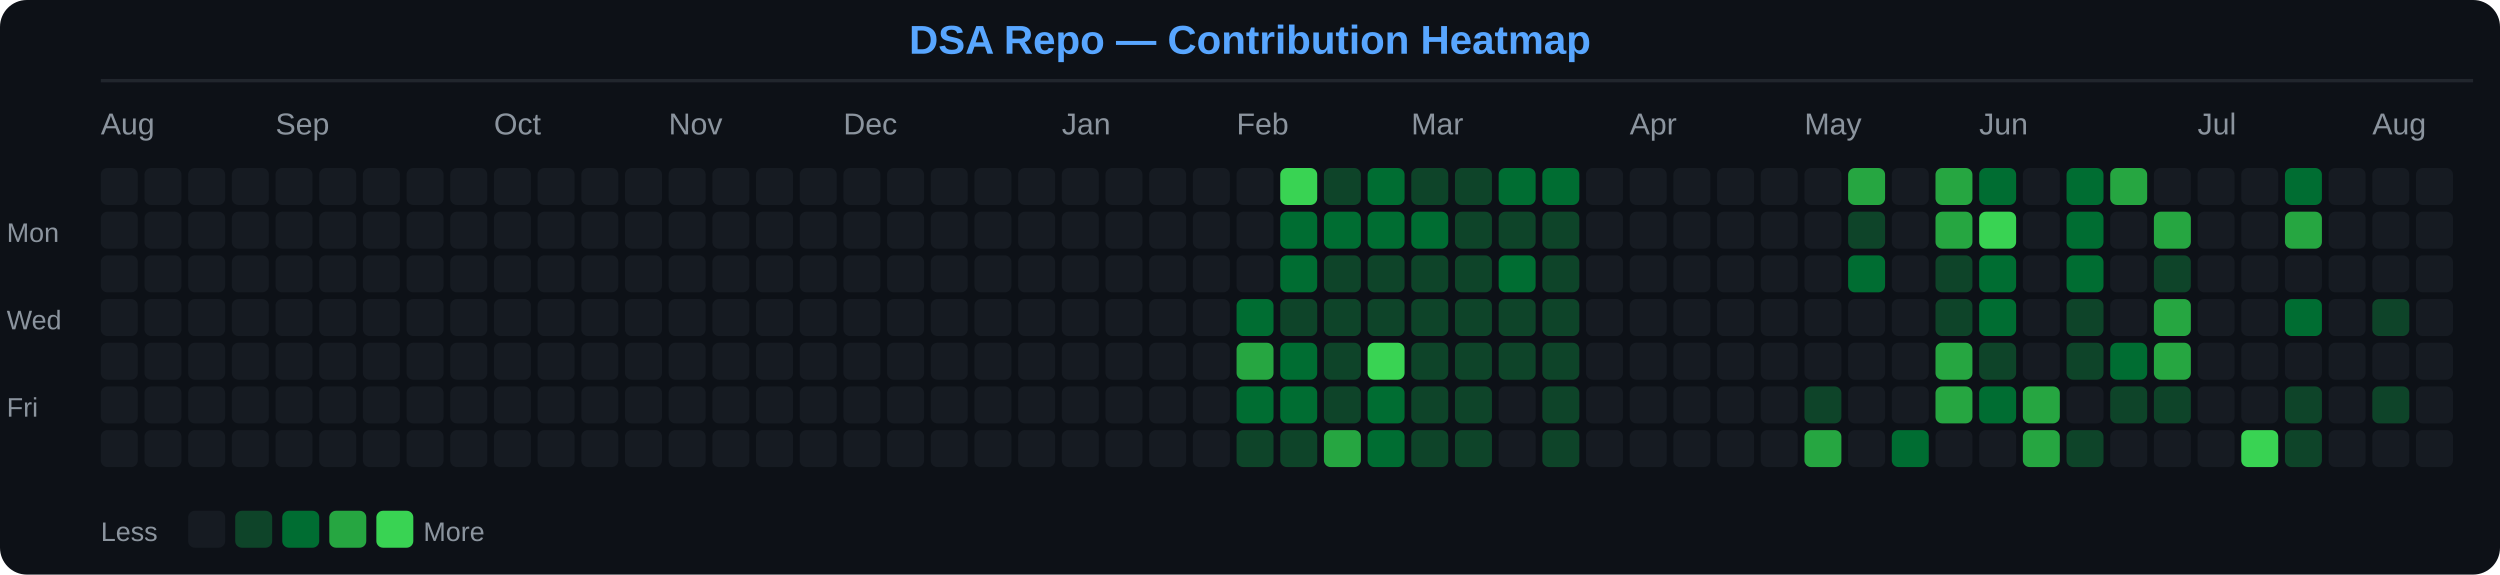
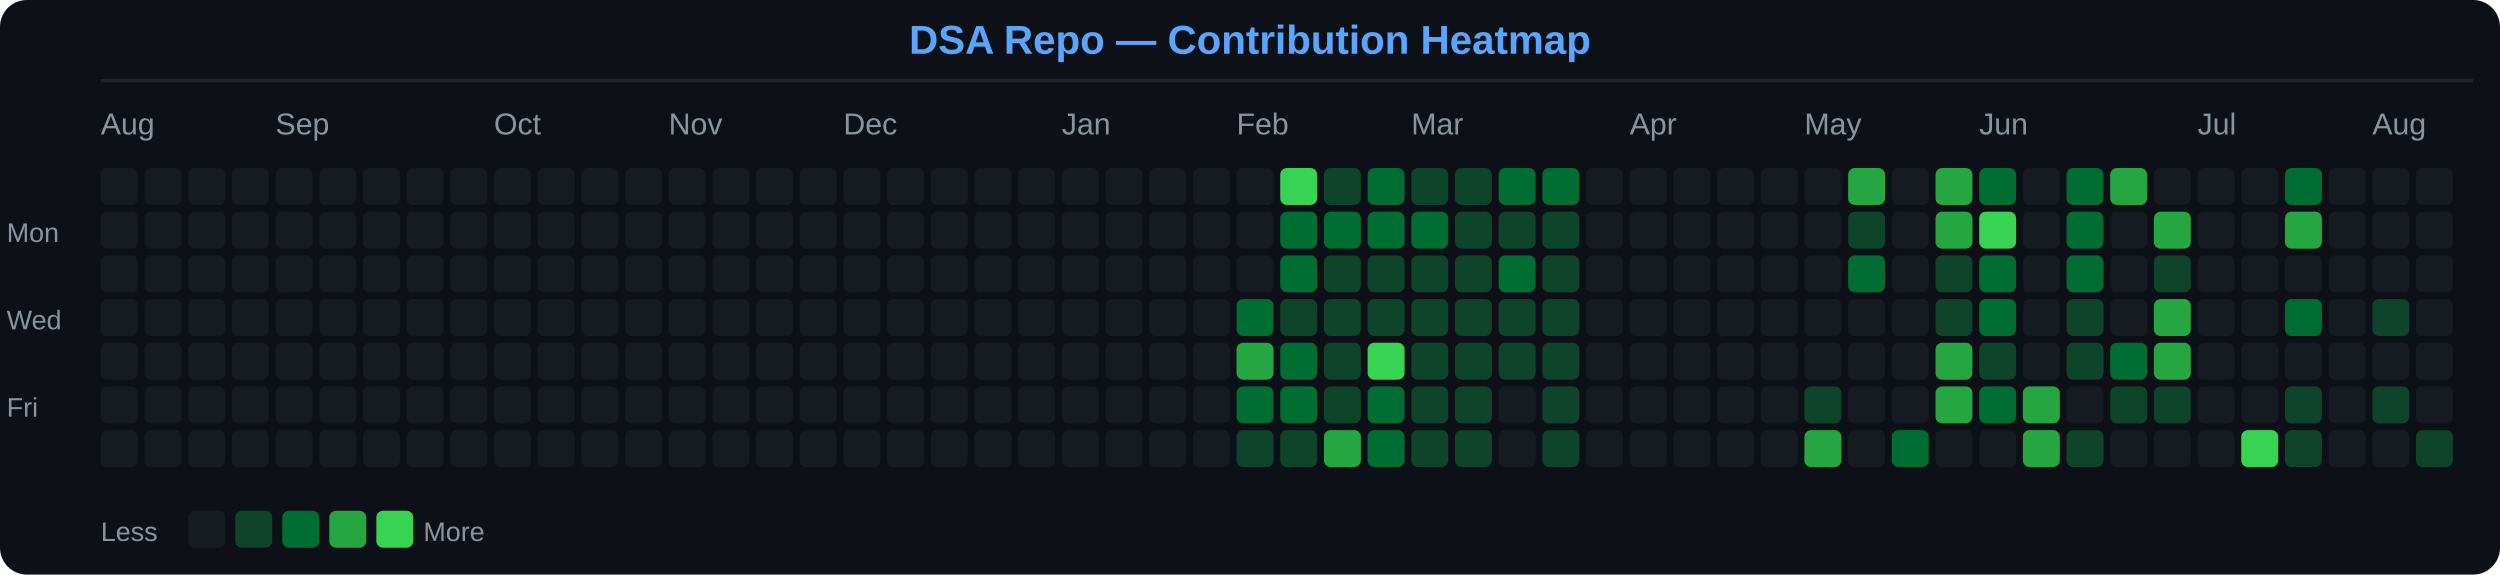
<svg xmlns="http://www.w3.org/2000/svg" width="744" height="171" viewBox="0 0 744 171">
  <rect width="744" height="171" fill="#0d1117" rx="8" />
  <text x="372" y="16" fill="#58a6ff" font-family="Arial,sans-serif" font-size="12" text-anchor="middle" font-weight="bold">DSA Repo — Contribution Heatmap</text>
  <line x1="30" y1="24" x2="736" y2="24" stroke="#21262d" stroke-width="1" />
  <text x="2" y="72" fill="#8b949e" font-family="Arial,sans-serif" font-size="8">Mon</text>
  <text x="2" y="98" fill="#8b949e" font-family="Arial,sans-serif" font-size="8">Wed</text>
  <text x="2" y="124" fill="#8b949e" font-family="Arial,sans-serif" font-size="8">Fri</text>
  <text x="30" y="40" fill="#8b949e" font-family="Arial,sans-serif" font-size="9">Aug</text>
  <rect x="30" y="50" width="11" height="11" rx="2" fill="#161b22" />
  <rect x="30" y="63" width="11" height="11" rx="2" fill="#161b22" />
  <rect x="30" y="76" width="11" height="11" rx="2" fill="#161b22" />
  <rect x="30" y="89" width="11" height="11" rx="2" fill="#161b22" />
  <rect x="30" y="102" width="11" height="11" rx="2" fill="#161b22" />
  <rect x="30" y="115" width="11" height="11" rx="2" fill="#161b22" />
  <rect x="30" y="128" width="11" height="11" rx="2" fill="#161b22" />
  <rect x="43" y="50" width="11" height="11" rx="2" fill="#161b22" />
  <rect x="43" y="63" width="11" height="11" rx="2" fill="#161b22" />
  <rect x="43" y="76" width="11" height="11" rx="2" fill="#161b22" />
  <rect x="43" y="89" width="11" height="11" rx="2" fill="#161b22" />
  <rect x="43" y="102" width="11" height="11" rx="2" fill="#161b22" />
  <rect x="43" y="115" width="11" height="11" rx="2" fill="#161b22" />
  <rect x="43" y="128" width="11" height="11" rx="2" fill="#161b22" />
  <rect x="56" y="50" width="11" height="11" rx="2" fill="#161b22" />
  <rect x="56" y="63" width="11" height="11" rx="2" fill="#161b22" />
  <rect x="56" y="76" width="11" height="11" rx="2" fill="#161b22" />
  <rect x="56" y="89" width="11" height="11" rx="2" fill="#161b22" />
  <rect x="56" y="102" width="11" height="11" rx="2" fill="#161b22" />
  <rect x="56" y="115" width="11" height="11" rx="2" fill="#161b22" />
  <rect x="56" y="128" width="11" height="11" rx="2" fill="#161b22" />
  <rect x="69" y="50" width="11" height="11" rx="2" fill="#161b22" />
  <rect x="69" y="63" width="11" height="11" rx="2" fill="#161b22" />
  <rect x="69" y="76" width="11" height="11" rx="2" fill="#161b22" />
  <rect x="69" y="89" width="11" height="11" rx="2" fill="#161b22" />
  <rect x="69" y="102" width="11" height="11" rx="2" fill="#161b22" />
  <rect x="69" y="115" width="11" height="11" rx="2" fill="#161b22" />
  <rect x="69" y="128" width="11" height="11" rx="2" fill="#161b22" />
  <text x="82" y="40" fill="#8b949e" font-family="Arial,sans-serif" font-size="9">Sep</text>
  <rect x="82" y="50" width="11" height="11" rx="2" fill="#161b22" />
  <rect x="82" y="63" width="11" height="11" rx="2" fill="#161b22" />
  <rect x="82" y="76" width="11" height="11" rx="2" fill="#161b22" />
  <rect x="82" y="89" width="11" height="11" rx="2" fill="#161b22" />
  <rect x="82" y="102" width="11" height="11" rx="2" fill="#161b22" />
  <rect x="82" y="115" width="11" height="11" rx="2" fill="#161b22" />
  <rect x="82" y="128" width="11" height="11" rx="2" fill="#161b22" />
  <rect x="95" y="50" width="11" height="11" rx="2" fill="#161b22" />
  <rect x="95" y="63" width="11" height="11" rx="2" fill="#161b22" />
  <rect x="95" y="76" width="11" height="11" rx="2" fill="#161b22" />
  <rect x="95" y="89" width="11" height="11" rx="2" fill="#161b22" />
  <rect x="95" y="102" width="11" height="11" rx="2" fill="#161b22" />
  <rect x="95" y="115" width="11" height="11" rx="2" fill="#161b22" />
  <rect x="95" y="128" width="11" height="11" rx="2" fill="#161b22" />
  <rect x="108" y="50" width="11" height="11" rx="2" fill="#161b22" />
  <rect x="108" y="63" width="11" height="11" rx="2" fill="#161b22" />
  <rect x="108" y="76" width="11" height="11" rx="2" fill="#161b22" />
  <rect x="108" y="89" width="11" height="11" rx="2" fill="#161b22" />
  <rect x="108" y="102" width="11" height="11" rx="2" fill="#161b22" />
  <rect x="108" y="115" width="11" height="11" rx="2" fill="#161b22" />
  <rect x="108" y="128" width="11" height="11" rx="2" fill="#161b22" />
  <rect x="121" y="50" width="11" height="11" rx="2" fill="#161b22" />
  <rect x="121" y="63" width="11" height="11" rx="2" fill="#161b22" />
  <rect x="121" y="76" width="11" height="11" rx="2" fill="#161b22" />
  <rect x="121" y="89" width="11" height="11" rx="2" fill="#161b22" />
  <rect x="121" y="102" width="11" height="11" rx="2" fill="#161b22" />
  <rect x="121" y="115" width="11" height="11" rx="2" fill="#161b22" />
  <rect x="121" y="128" width="11" height="11" rx="2" fill="#161b22" />
  <rect x="134" y="50" width="11" height="11" rx="2" fill="#161b22" />
  <rect x="134" y="63" width="11" height="11" rx="2" fill="#161b22" />
  <rect x="134" y="76" width="11" height="11" rx="2" fill="#161b22" />
  <rect x="134" y="89" width="11" height="11" rx="2" fill="#161b22" />
  <rect x="134" y="102" width="11" height="11" rx="2" fill="#161b22" />
  <rect x="134" y="115" width="11" height="11" rx="2" fill="#161b22" />
  <rect x="134" y="128" width="11" height="11" rx="2" fill="#161b22" />
  <text x="147" y="40" fill="#8b949e" font-family="Arial,sans-serif" font-size="9">Oct</text>
  <rect x="147" y="50" width="11" height="11" rx="2" fill="#161b22" />
  <rect x="147" y="63" width="11" height="11" rx="2" fill="#161b22" />
  <rect x="147" y="76" width="11" height="11" rx="2" fill="#161b22" />
  <rect x="147" y="89" width="11" height="11" rx="2" fill="#161b22" />
  <rect x="147" y="102" width="11" height="11" rx="2" fill="#161b22" />
  <rect x="147" y="115" width="11" height="11" rx="2" fill="#161b22" />
  <rect x="147" y="128" width="11" height="11" rx="2" fill="#161b22" />
  <rect x="160" y="50" width="11" height="11" rx="2" fill="#161b22" />
  <rect x="160" y="63" width="11" height="11" rx="2" fill="#161b22" />
  <rect x="160" y="76" width="11" height="11" rx="2" fill="#161b22" />
  <rect x="160" y="89" width="11" height="11" rx="2" fill="#161b22" />
  <rect x="160" y="102" width="11" height="11" rx="2" fill="#161b22" />
  <rect x="160" y="115" width="11" height="11" rx="2" fill="#161b22" />
  <rect x="160" y="128" width="11" height="11" rx="2" fill="#161b22" />
  <rect x="173" y="50" width="11" height="11" rx="2" fill="#161b22" />
  <rect x="173" y="63" width="11" height="11" rx="2" fill="#161b22" />
  <rect x="173" y="76" width="11" height="11" rx="2" fill="#161b22" />
  <rect x="173" y="89" width="11" height="11" rx="2" fill="#161b22" />
  <rect x="173" y="102" width="11" height="11" rx="2" fill="#161b22" />
  <rect x="173" y="115" width="11" height="11" rx="2" fill="#161b22" />
  <rect x="173" y="128" width="11" height="11" rx="2" fill="#161b22" />
  <rect x="186" y="50" width="11" height="11" rx="2" fill="#161b22" />
  <rect x="186" y="63" width="11" height="11" rx="2" fill="#161b22" />
  <rect x="186" y="76" width="11" height="11" rx="2" fill="#161b22" />
  <rect x="186" y="89" width="11" height="11" rx="2" fill="#161b22" />
  <rect x="186" y="102" width="11" height="11" rx="2" fill="#161b22" />
  <rect x="186" y="115" width="11" height="11" rx="2" fill="#161b22" />
  <rect x="186" y="128" width="11" height="11" rx="2" fill="#161b22" />
  <text x="199" y="40" fill="#8b949e" font-family="Arial,sans-serif" font-size="9">Nov</text>
  <rect x="199" y="50" width="11" height="11" rx="2" fill="#161b22" />
  <rect x="199" y="63" width="11" height="11" rx="2" fill="#161b22" />
  <rect x="199" y="76" width="11" height="11" rx="2" fill="#161b22" />
  <rect x="199" y="89" width="11" height="11" rx="2" fill="#161b22" />
  <rect x="199" y="102" width="11" height="11" rx="2" fill="#161b22" />
  <rect x="199" y="115" width="11" height="11" rx="2" fill="#161b22" />
  <rect x="199" y="128" width="11" height="11" rx="2" fill="#161b22" />
  <rect x="212" y="50" width="11" height="11" rx="2" fill="#161b22" />
  <rect x="212" y="63" width="11" height="11" rx="2" fill="#161b22" />
  <rect x="212" y="76" width="11" height="11" rx="2" fill="#161b22" />
  <rect x="212" y="89" width="11" height="11" rx="2" fill="#161b22" />
  <rect x="212" y="102" width="11" height="11" rx="2" fill="#161b22" />
  <rect x="212" y="115" width="11" height="11" rx="2" fill="#161b22" />
  <rect x="212" y="128" width="11" height="11" rx="2" fill="#161b22" />
  <rect x="225" y="50" width="11" height="11" rx="2" fill="#161b22" />
  <rect x="225" y="63" width="11" height="11" rx="2" fill="#161b22" />
  <rect x="225" y="76" width="11" height="11" rx="2" fill="#161b22" />
  <rect x="225" y="89" width="11" height="11" rx="2" fill="#161b22" />
  <rect x="225" y="102" width="11" height="11" rx="2" fill="#161b22" />
  <rect x="225" y="115" width="11" height="11" rx="2" fill="#161b22" />
  <rect x="225" y="128" width="11" height="11" rx="2" fill="#161b22" />
  <rect x="238" y="50" width="11" height="11" rx="2" fill="#161b22" />
  <rect x="238" y="63" width="11" height="11" rx="2" fill="#161b22" />
  <rect x="238" y="76" width="11" height="11" rx="2" fill="#161b22" />
  <rect x="238" y="89" width="11" height="11" rx="2" fill="#161b22" />
  <rect x="238" y="102" width="11" height="11" rx="2" fill="#161b22" />
  <rect x="238" y="115" width="11" height="11" rx="2" fill="#161b22" />
  <rect x="238" y="128" width="11" height="11" rx="2" fill="#161b22" />
  <text x="251" y="40" fill="#8b949e" font-family="Arial,sans-serif" font-size="9">Dec</text>
  <rect x="251" y="50" width="11" height="11" rx="2" fill="#161b22" />
  <rect x="251" y="63" width="11" height="11" rx="2" fill="#161b22" />
  <rect x="251" y="76" width="11" height="11" rx="2" fill="#161b22" />
  <rect x="251" y="89" width="11" height="11" rx="2" fill="#161b22" />
  <rect x="251" y="102" width="11" height="11" rx="2" fill="#161b22" />
  <rect x="251" y="115" width="11" height="11" rx="2" fill="#161b22" />
  <rect x="251" y="128" width="11" height="11" rx="2" fill="#161b22" />
  <rect x="264" y="50" width="11" height="11" rx="2" fill="#161b22" />
  <rect x="264" y="63" width="11" height="11" rx="2" fill="#161b22" />
  <rect x="264" y="76" width="11" height="11" rx="2" fill="#161b22" />
  <rect x="264" y="89" width="11" height="11" rx="2" fill="#161b22" />
  <rect x="264" y="102" width="11" height="11" rx="2" fill="#161b22" />
  <rect x="264" y="115" width="11" height="11" rx="2" fill="#161b22" />
  <rect x="264" y="128" width="11" height="11" rx="2" fill="#161b22" />
  <rect x="277" y="50" width="11" height="11" rx="2" fill="#161b22" />
  <rect x="277" y="63" width="11" height="11" rx="2" fill="#161b22" />
  <rect x="277" y="76" width="11" height="11" rx="2" fill="#161b22" />
  <rect x="277" y="89" width="11" height="11" rx="2" fill="#161b22" />
  <rect x="277" y="102" width="11" height="11" rx="2" fill="#161b22" />
  <rect x="277" y="115" width="11" height="11" rx="2" fill="#161b22" />
  <rect x="277" y="128" width="11" height="11" rx="2" fill="#161b22" />
  <rect x="290" y="50" width="11" height="11" rx="2" fill="#161b22" />
  <rect x="290" y="63" width="11" height="11" rx="2" fill="#161b22" />
  <rect x="290" y="76" width="11" height="11" rx="2" fill="#161b22" />
  <rect x="290" y="89" width="11" height="11" rx="2" fill="#161b22" />
  <rect x="290" y="102" width="11" height="11" rx="2" fill="#161b22" />
  <rect x="290" y="115" width="11" height="11" rx="2" fill="#161b22" />
  <rect x="290" y="128" width="11" height="11" rx="2" fill="#161b22" />
  <rect x="303" y="50" width="11" height="11" rx="2" fill="#161b22" />
  <rect x="303" y="63" width="11" height="11" rx="2" fill="#161b22" />
  <rect x="303" y="76" width="11" height="11" rx="2" fill="#161b22" />
  <rect x="303" y="89" width="11" height="11" rx="2" fill="#161b22" />
  <rect x="303" y="102" width="11" height="11" rx="2" fill="#161b22" />
  <rect x="303" y="115" width="11" height="11" rx="2" fill="#161b22" />
  <rect x="303" y="128" width="11" height="11" rx="2" fill="#161b22" />
  <text x="316" y="40" fill="#8b949e" font-family="Arial,sans-serif" font-size="9">Jan</text>
  <rect x="316" y="50" width="11" height="11" rx="2" fill="#161b22" />
  <rect x="316" y="63" width="11" height="11" rx="2" fill="#161b22" />
  <rect x="316" y="76" width="11" height="11" rx="2" fill="#161b22" />
  <rect x="316" y="89" width="11" height="11" rx="2" fill="#161b22" />
  <rect x="316" y="102" width="11" height="11" rx="2" fill="#161b22" />
  <rect x="316" y="115" width="11" height="11" rx="2" fill="#161b22" />
  <rect x="316" y="128" width="11" height="11" rx="2" fill="#161b22" />
  <rect x="329" y="50" width="11" height="11" rx="2" fill="#161b22" />
  <rect x="329" y="63" width="11" height="11" rx="2" fill="#161b22" />
  <rect x="329" y="76" width="11" height="11" rx="2" fill="#161b22" />
  <rect x="329" y="89" width="11" height="11" rx="2" fill="#161b22" />
  <rect x="329" y="102" width="11" height="11" rx="2" fill="#161b22" />
  <rect x="329" y="115" width="11" height="11" rx="2" fill="#161b22" />
  <rect x="329" y="128" width="11" height="11" rx="2" fill="#161b22" />
  <rect x="342" y="50" width="11" height="11" rx="2" fill="#161b22" />
  <rect x="342" y="63" width="11" height="11" rx="2" fill="#161b22" />
  <rect x="342" y="76" width="11" height="11" rx="2" fill="#161b22" />
  <rect x="342" y="89" width="11" height="11" rx="2" fill="#161b22" />
  <rect x="342" y="102" width="11" height="11" rx="2" fill="#161b22" />
  <rect x="342" y="115" width="11" height="11" rx="2" fill="#161b22" />
  <rect x="342" y="128" width="11" height="11" rx="2" fill="#161b22" />
  <rect x="355" y="50" width="11" height="11" rx="2" fill="#161b22" />
  <rect x="355" y="63" width="11" height="11" rx="2" fill="#161b22" />
  <rect x="355" y="76" width="11" height="11" rx="2" fill="#161b22" />
  <rect x="355" y="89" width="11" height="11" rx="2" fill="#161b22" />
  <rect x="355" y="102" width="11" height="11" rx="2" fill="#161b22" />
  <rect x="355" y="115" width="11" height="11" rx="2" fill="#161b22" />
  <rect x="355" y="128" width="11" height="11" rx="2" fill="#161b22" />
  <text x="368" y="40" fill="#8b949e" font-family="Arial,sans-serif" font-size="9">Feb</text>
  <rect x="368" y="50" width="11" height="11" rx="2" fill="#161b22" />
  <rect x="368" y="63" width="11" height="11" rx="2" fill="#161b22" />
  <rect x="368" y="76" width="11" height="11" rx="2" fill="#161b22" />
  <rect x="368" y="89" width="11" height="11" rx="2" fill="#006d32" />
  <rect x="368" y="102" width="11" height="11" rx="2" fill="#26a641" />
  <rect x="368" y="115" width="11" height="11" rx="2" fill="#006d32" />
  <rect x="368" y="128" width="11" height="11" rx="2" fill="#0e4429" />
  <rect x="381" y="50" width="11" height="11" rx="2" fill="#39d353" />
  <rect x="381" y="63" width="11" height="11" rx="2" fill="#006d32" />
  <rect x="381" y="76" width="11" height="11" rx="2" fill="#006d32" />
  <rect x="381" y="89" width="11" height="11" rx="2" fill="#0e4429" />
  <rect x="381" y="102" width="11" height="11" rx="2" fill="#006d32" />
  <rect x="381" y="115" width="11" height="11" rx="2" fill="#006d32" />
  <rect x="381" y="128" width="11" height="11" rx="2" fill="#0e4429" />
  <rect x="394" y="50" width="11" height="11" rx="2" fill="#0e4429" />
  <rect x="394" y="63" width="11" height="11" rx="2" fill="#006d32" />
  <rect x="394" y="76" width="11" height="11" rx="2" fill="#0e4429" />
  <rect x="394" y="89" width="11" height="11" rx="2" fill="#0e4429" />
  <rect x="394" y="102" width="11" height="11" rx="2" fill="#0e4429" />
  <rect x="394" y="115" width="11" height="11" rx="2" fill="#0e4429" />
  <rect x="394" y="128" width="11" height="11" rx="2" fill="#26a641" />
  <rect x="407" y="50" width="11" height="11" rx="2" fill="#006d32" />
  <rect x="407" y="63" width="11" height="11" rx="2" fill="#006d32" />
  <rect x="407" y="76" width="11" height="11" rx="2" fill="#0e4429" />
  <rect x="407" y="89" width="11" height="11" rx="2" fill="#0e4429" />
  <rect x="407" y="102" width="11" height="11" rx="2" fill="#39d353" />
  <rect x="407" y="115" width="11" height="11" rx="2" fill="#006d32" />
  <rect x="407" y="128" width="11" height="11" rx="2" fill="#006d32" />
  <text x="420" y="40" fill="#8b949e" font-family="Arial,sans-serif" font-size="9">Mar</text>
  <rect x="420" y="50" width="11" height="11" rx="2" fill="#0e4429" />
  <rect x="420" y="63" width="11" height="11" rx="2" fill="#006d32" />
  <rect x="420" y="76" width="11" height="11" rx="2" fill="#0e4429" />
  <rect x="420" y="89" width="11" height="11" rx="2" fill="#0e4429" />
  <rect x="420" y="102" width="11" height="11" rx="2" fill="#0e4429" />
  <rect x="420" y="115" width="11" height="11" rx="2" fill="#0e4429" />
  <rect x="420" y="128" width="11" height="11" rx="2" fill="#0e4429" />
  <rect x="433" y="50" width="11" height="11" rx="2" fill="#0e4429" />
  <rect x="433" y="63" width="11" height="11" rx="2" fill="#0e4429" />
  <rect x="433" y="76" width="11" height="11" rx="2" fill="#0e4429" />
  <rect x="433" y="89" width="11" height="11" rx="2" fill="#0e4429" />
  <rect x="433" y="102" width="11" height="11" rx="2" fill="#0e4429" />
  <rect x="433" y="115" width="11" height="11" rx="2" fill="#0e4429" />
  <rect x="433" y="128" width="11" height="11" rx="2" fill="#0e4429" />
  <rect x="446" y="50" width="11" height="11" rx="2" fill="#006d32" />
  <rect x="446" y="63" width="11" height="11" rx="2" fill="#0e4429" />
  <rect x="446" y="76" width="11" height="11" rx="2" fill="#006d32" />
  <rect x="446" y="89" width="11" height="11" rx="2" fill="#0e4429" />
  <rect x="446" y="102" width="11" height="11" rx="2" fill="#0e4429" />
  <rect x="446" y="115" width="11" height="11" rx="2" fill="#161b22" />
  <rect x="446" y="128" width="11" height="11" rx="2" fill="#161b22" />
  <rect x="459" y="50" width="11" height="11" rx="2" fill="#006d32" />
  <rect x="459" y="63" width="11" height="11" rx="2" fill="#0e4429" />
  <rect x="459" y="76" width="11" height="11" rx="2" fill="#0e4429" />
  <rect x="459" y="89" width="11" height="11" rx="2" fill="#0e4429" />
  <rect x="459" y="102" width="11" height="11" rx="2" fill="#0e4429" />
  <rect x="459" y="115" width="11" height="11" rx="2" fill="#0e4429" />
  <rect x="459" y="128" width="11" height="11" rx="2" fill="#0e4429" />
  <rect x="472" y="50" width="11" height="11" rx="2" fill="#161b22" />
  <rect x="472" y="63" width="11" height="11" rx="2" fill="#161b22" />
  <rect x="472" y="76" width="11" height="11" rx="2" fill="#161b22" />
  <rect x="472" y="89" width="11" height="11" rx="2" fill="#161b22" />
  <rect x="472" y="102" width="11" height="11" rx="2" fill="#161b22" />
  <rect x="472" y="115" width="11" height="11" rx="2" fill="#161b22" />
  <rect x="472" y="128" width="11" height="11" rx="2" fill="#161b22" />
  <text x="485" y="40" fill="#8b949e" font-family="Arial,sans-serif" font-size="9">Apr</text>
  <rect x="485" y="50" width="11" height="11" rx="2" fill="#161b22" />
  <rect x="485" y="63" width="11" height="11" rx="2" fill="#161b22" />
  <rect x="485" y="76" width="11" height="11" rx="2" fill="#161b22" />
  <rect x="485" y="89" width="11" height="11" rx="2" fill="#161b22" />
  <rect x="485" y="102" width="11" height="11" rx="2" fill="#161b22" />
  <rect x="485" y="115" width="11" height="11" rx="2" fill="#161b22" />
  <rect x="485" y="128" width="11" height="11" rx="2" fill="#161b22" />
  <rect x="498" y="50" width="11" height="11" rx="2" fill="#161b22" />
  <rect x="498" y="63" width="11" height="11" rx="2" fill="#161b22" />
  <rect x="498" y="76" width="11" height="11" rx="2" fill="#161b22" />
  <rect x="498" y="89" width="11" height="11" rx="2" fill="#161b22" />
  <rect x="498" y="102" width="11" height="11" rx="2" fill="#161b22" />
  <rect x="498" y="115" width="11" height="11" rx="2" fill="#161b22" />
  <rect x="498" y="128" width="11" height="11" rx="2" fill="#161b22" />
  <rect x="511" y="50" width="11" height="11" rx="2" fill="#161b22" />
  <rect x="511" y="63" width="11" height="11" rx="2" fill="#161b22" />
  <rect x="511" y="76" width="11" height="11" rx="2" fill="#161b22" />
  <rect x="511" y="89" width="11" height="11" rx="2" fill="#161b22" />
  <rect x="511" y="102" width="11" height="11" rx="2" fill="#161b22" />
  <rect x="511" y="115" width="11" height="11" rx="2" fill="#161b22" />
  <rect x="511" y="128" width="11" height="11" rx="2" fill="#161b22" />
  <rect x="524" y="50" width="11" height="11" rx="2" fill="#161b22" />
  <rect x="524" y="63" width="11" height="11" rx="2" fill="#161b22" />
  <rect x="524" y="76" width="11" height="11" rx="2" fill="#161b22" />
  <rect x="524" y="89" width="11" height="11" rx="2" fill="#161b22" />
  <rect x="524" y="102" width="11" height="11" rx="2" fill="#161b22" />
  <rect x="524" y="115" width="11" height="11" rx="2" fill="#161b22" />
  <rect x="524" y="128" width="11" height="11" rx="2" fill="#161b22" />
  <text x="537" y="40" fill="#8b949e" font-family="Arial,sans-serif" font-size="9">May</text>
  <rect x="537" y="50" width="11" height="11" rx="2" fill="#161b22" />
  <rect x="537" y="63" width="11" height="11" rx="2" fill="#161b22" />
  <rect x="537" y="76" width="11" height="11" rx="2" fill="#161b22" />
  <rect x="537" y="89" width="11" height="11" rx="2" fill="#161b22" />
  <rect x="537" y="102" width="11" height="11" rx="2" fill="#161b22" />
  <rect x="537" y="115" width="11" height="11" rx="2" fill="#0e4429" />
  <rect x="537" y="128" width="11" height="11" rx="2" fill="#26a641" />
  <rect x="550" y="50" width="11" height="11" rx="2" fill="#26a641" />
  <rect x="550" y="63" width="11" height="11" rx="2" fill="#0e4429" />
  <rect x="550" y="76" width="11" height="11" rx="2" fill="#006d32" />
  <rect x="550" y="89" width="11" height="11" rx="2" fill="#161b22" />
  <rect x="550" y="102" width="11" height="11" rx="2" fill="#161b22" />
  <rect x="550" y="115" width="11" height="11" rx="2" fill="#161b22" />
  <rect x="550" y="128" width="11" height="11" rx="2" fill="#161b22" />
  <rect x="563" y="50" width="11" height="11" rx="2" fill="#161b22" />
  <rect x="563" y="63" width="11" height="11" rx="2" fill="#161b22" />
  <rect x="563" y="76" width="11" height="11" rx="2" fill="#161b22" />
  <rect x="563" y="89" width="11" height="11" rx="2" fill="#161b22" />
  <rect x="563" y="102" width="11" height="11" rx="2" fill="#161b22" />
  <rect x="563" y="115" width="11" height="11" rx="2" fill="#161b22" />
  <rect x="563" y="128" width="11" height="11" rx="2" fill="#006d32" />
  <rect x="576" y="50" width="11" height="11" rx="2" fill="#26a641" />
  <rect x="576" y="63" width="11" height="11" rx="2" fill="#26a641" />
  <rect x="576" y="76" width="11" height="11" rx="2" fill="#0e4429" />
  <rect x="576" y="89" width="11" height="11" rx="2" fill="#0e4429" />
  <rect x="576" y="102" width="11" height="11" rx="2" fill="#26a641" />
  <rect x="576" y="115" width="11" height="11" rx="2" fill="#26a641" />
  <rect x="576" y="128" width="11" height="11" rx="2" fill="#161b22" />
  <text x="589" y="40" fill="#8b949e" font-family="Arial,sans-serif" font-size="9">Jun</text>
  <rect x="589" y="50" width="11" height="11" rx="2" fill="#006d32" />
  <rect x="589" y="63" width="11" height="11" rx="2" fill="#39d353" />
  <rect x="589" y="76" width="11" height="11" rx="2" fill="#006d32" />
  <rect x="589" y="89" width="11" height="11" rx="2" fill="#006d32" />
  <rect x="589" y="102" width="11" height="11" rx="2" fill="#0e4429" />
  <rect x="589" y="115" width="11" height="11" rx="2" fill="#006d32" />
  <rect x="589" y="128" width="11" height="11" rx="2" fill="#161b22" />
  <rect x="602" y="50" width="11" height="11" rx="2" fill="#161b22" />
  <rect x="602" y="63" width="11" height="11" rx="2" fill="#161b22" />
  <rect x="602" y="76" width="11" height="11" rx="2" fill="#161b22" />
  <rect x="602" y="89" width="11" height="11" rx="2" fill="#161b22" />
  <rect x="602" y="102" width="11" height="11" rx="2" fill="#161b22" />
  <rect x="602" y="115" width="11" height="11" rx="2" fill="#26a641" />
  <rect x="602" y="128" width="11" height="11" rx="2" fill="#26a641" />
  <rect x="615" y="50" width="11" height="11" rx="2" fill="#006d32" />
  <rect x="615" y="63" width="11" height="11" rx="2" fill="#006d32" />
  <rect x="615" y="76" width="11" height="11" rx="2" fill="#006d32" />
  <rect x="615" y="89" width="11" height="11" rx="2" fill="#0e4429" />
  <rect x="615" y="102" width="11" height="11" rx="2" fill="#0e4429" />
  <rect x="615" y="115" width="11" height="11" rx="2" fill="#161b22" />
  <rect x="615" y="128" width="11" height="11" rx="2" fill="#0e4429" />
  <rect x="628" y="50" width="11" height="11" rx="2" fill="#26a641" />
  <rect x="628" y="63" width="11" height="11" rx="2" fill="#161b22" />
  <rect x="628" y="76" width="11" height="11" rx="2" fill="#161b22" />
  <rect x="628" y="89" width="11" height="11" rx="2" fill="#161b22" />
  <rect x="628" y="102" width="11" height="11" rx="2" fill="#006d32" />
  <rect x="628" y="115" width="11" height="11" rx="2" fill="#0e4429" />
  <rect x="628" y="128" width="11" height="11" rx="2" fill="#161b22" />
  <rect x="641" y="50" width="11" height="11" rx="2" fill="#161b22" />
  <rect x="641" y="63" width="11" height="11" rx="2" fill="#26a641" />
  <rect x="641" y="76" width="11" height="11" rx="2" fill="#0e4429" />
  <rect x="641" y="89" width="11" height="11" rx="2" fill="#26a641" />
  <rect x="641" y="102" width="11" height="11" rx="2" fill="#26a641" />
  <rect x="641" y="115" width="11" height="11" rx="2" fill="#0e4429" />
  <rect x="641" y="128" width="11" height="11" rx="2" fill="#161b22" />
  <text x="654" y="40" fill="#8b949e" font-family="Arial,sans-serif" font-size="9">Jul</text>
  <rect x="654" y="50" width="11" height="11" rx="2" fill="#161b22" />
  <rect x="654" y="63" width="11" height="11" rx="2" fill="#161b22" />
  <rect x="654" y="76" width="11" height="11" rx="2" fill="#161b22" />
  <rect x="654" y="89" width="11" height="11" rx="2" fill="#161b22" />
  <rect x="654" y="102" width="11" height="11" rx="2" fill="#161b22" />
  <rect x="654" y="115" width="11" height="11" rx="2" fill="#161b22" />
  <rect x="654" y="128" width="11" height="11" rx="2" fill="#161b22" />
  <rect x="667" y="50" width="11" height="11" rx="2" fill="#161b22" />
  <rect x="667" y="63" width="11" height="11" rx="2" fill="#161b22" />
  <rect x="667" y="76" width="11" height="11" rx="2" fill="#161b22" />
  <rect x="667" y="89" width="11" height="11" rx="2" fill="#161b22" />
  <rect x="667" y="102" width="11" height="11" rx="2" fill="#161b22" />
  <rect x="667" y="115" width="11" height="11" rx="2" fill="#161b22" />
  <rect x="667" y="128" width="11" height="11" rx="2" fill="#39d353" />
  <rect x="680" y="50" width="11" height="11" rx="2" fill="#006d32" />
  <rect x="680" y="63" width="11" height="11" rx="2" fill="#26a641" />
  <rect x="680" y="76" width="11" height="11" rx="2" fill="#161b22" />
  <rect x="680" y="89" width="11" height="11" rx="2" fill="#006d32" />
  <rect x="680" y="102" width="11" height="11" rx="2" fill="#161b22" />
  <rect x="680" y="115" width="11" height="11" rx="2" fill="#0e4429" />
  <rect x="680" y="128" width="11" height="11" rx="2" fill="#0e4429" />
  <rect x="693" y="50" width="11" height="11" rx="2" fill="#161b22" />
  <rect x="693" y="63" width="11" height="11" rx="2" fill="#161b22" />
  <rect x="693" y="76" width="11" height="11" rx="2" fill="#161b22" />
  <rect x="693" y="89" width="11" height="11" rx="2" fill="#161b22" />
  <rect x="693" y="102" width="11" height="11" rx="2" fill="#161b22" />
  <rect x="693" y="115" width="11" height="11" rx="2" fill="#161b22" />
  <rect x="693" y="128" width="11" height="11" rx="2" fill="#161b22" />
  <text x="706" y="40" fill="#8b949e" font-family="Arial,sans-serif" font-size="9">Aug</text>
  <rect x="706" y="50" width="11" height="11" rx="2" fill="#161b22" />
  <rect x="706" y="63" width="11" height="11" rx="2" fill="#161b22" />
  <rect x="706" y="76" width="11" height="11" rx="2" fill="#161b22" />
  <rect x="706" y="89" width="11" height="11" rx="2" fill="#0e4429" />
  <rect x="706" y="102" width="11" height="11" rx="2" fill="#161b22" />
  <rect x="706" y="115" width="11" height="11" rx="2" fill="#0e4429" />
  <rect x="706" y="128" width="11" height="11" rx="2" fill="#161b22" />
  <rect x="719" y="50" width="11" height="11" rx="2" fill="#161b22" />
  <rect x="719" y="63" width="11" height="11" rx="2" fill="#161b22" />
  <rect x="719" y="76" width="11" height="11" rx="2" fill="#161b22" />
  <rect x="719" y="89" width="11" height="11" rx="2" fill="#161b22" />
  <rect x="719" y="102" width="11" height="11" rx="2" fill="#161b22" />
  <rect x="719" y="115" width="11" height="11" rx="2" fill="#161b22" />
-   <rect x="719" y="128" width="11" height="11" rx="2" fill="#161b22" />
+   <rect x="719" y="128" width="11" height="11" rx="2" fill="#0e4429" />
  <text x="30" y="161" fill="#8b949e" font-family="Arial,sans-serif" font-size="8">Less</text>
  <rect x="56" y="152" width="11" height="11" rx="2" fill="#161b22" />
  <rect x="70" y="152" width="11" height="11" rx="2" fill="#0e4429" />
  <rect x="84" y="152" width="11" height="11" rx="2" fill="#006d32" />
  <rect x="98" y="152" width="11" height="11" rx="2" fill="#26a641" />
  <rect x="112" y="152" width="11" height="11" rx="2" fill="#39d353" />
  <text x="126" y="161" fill="#8b949e" font-family="Arial,sans-serif" font-size="8">More</text>
</svg>
